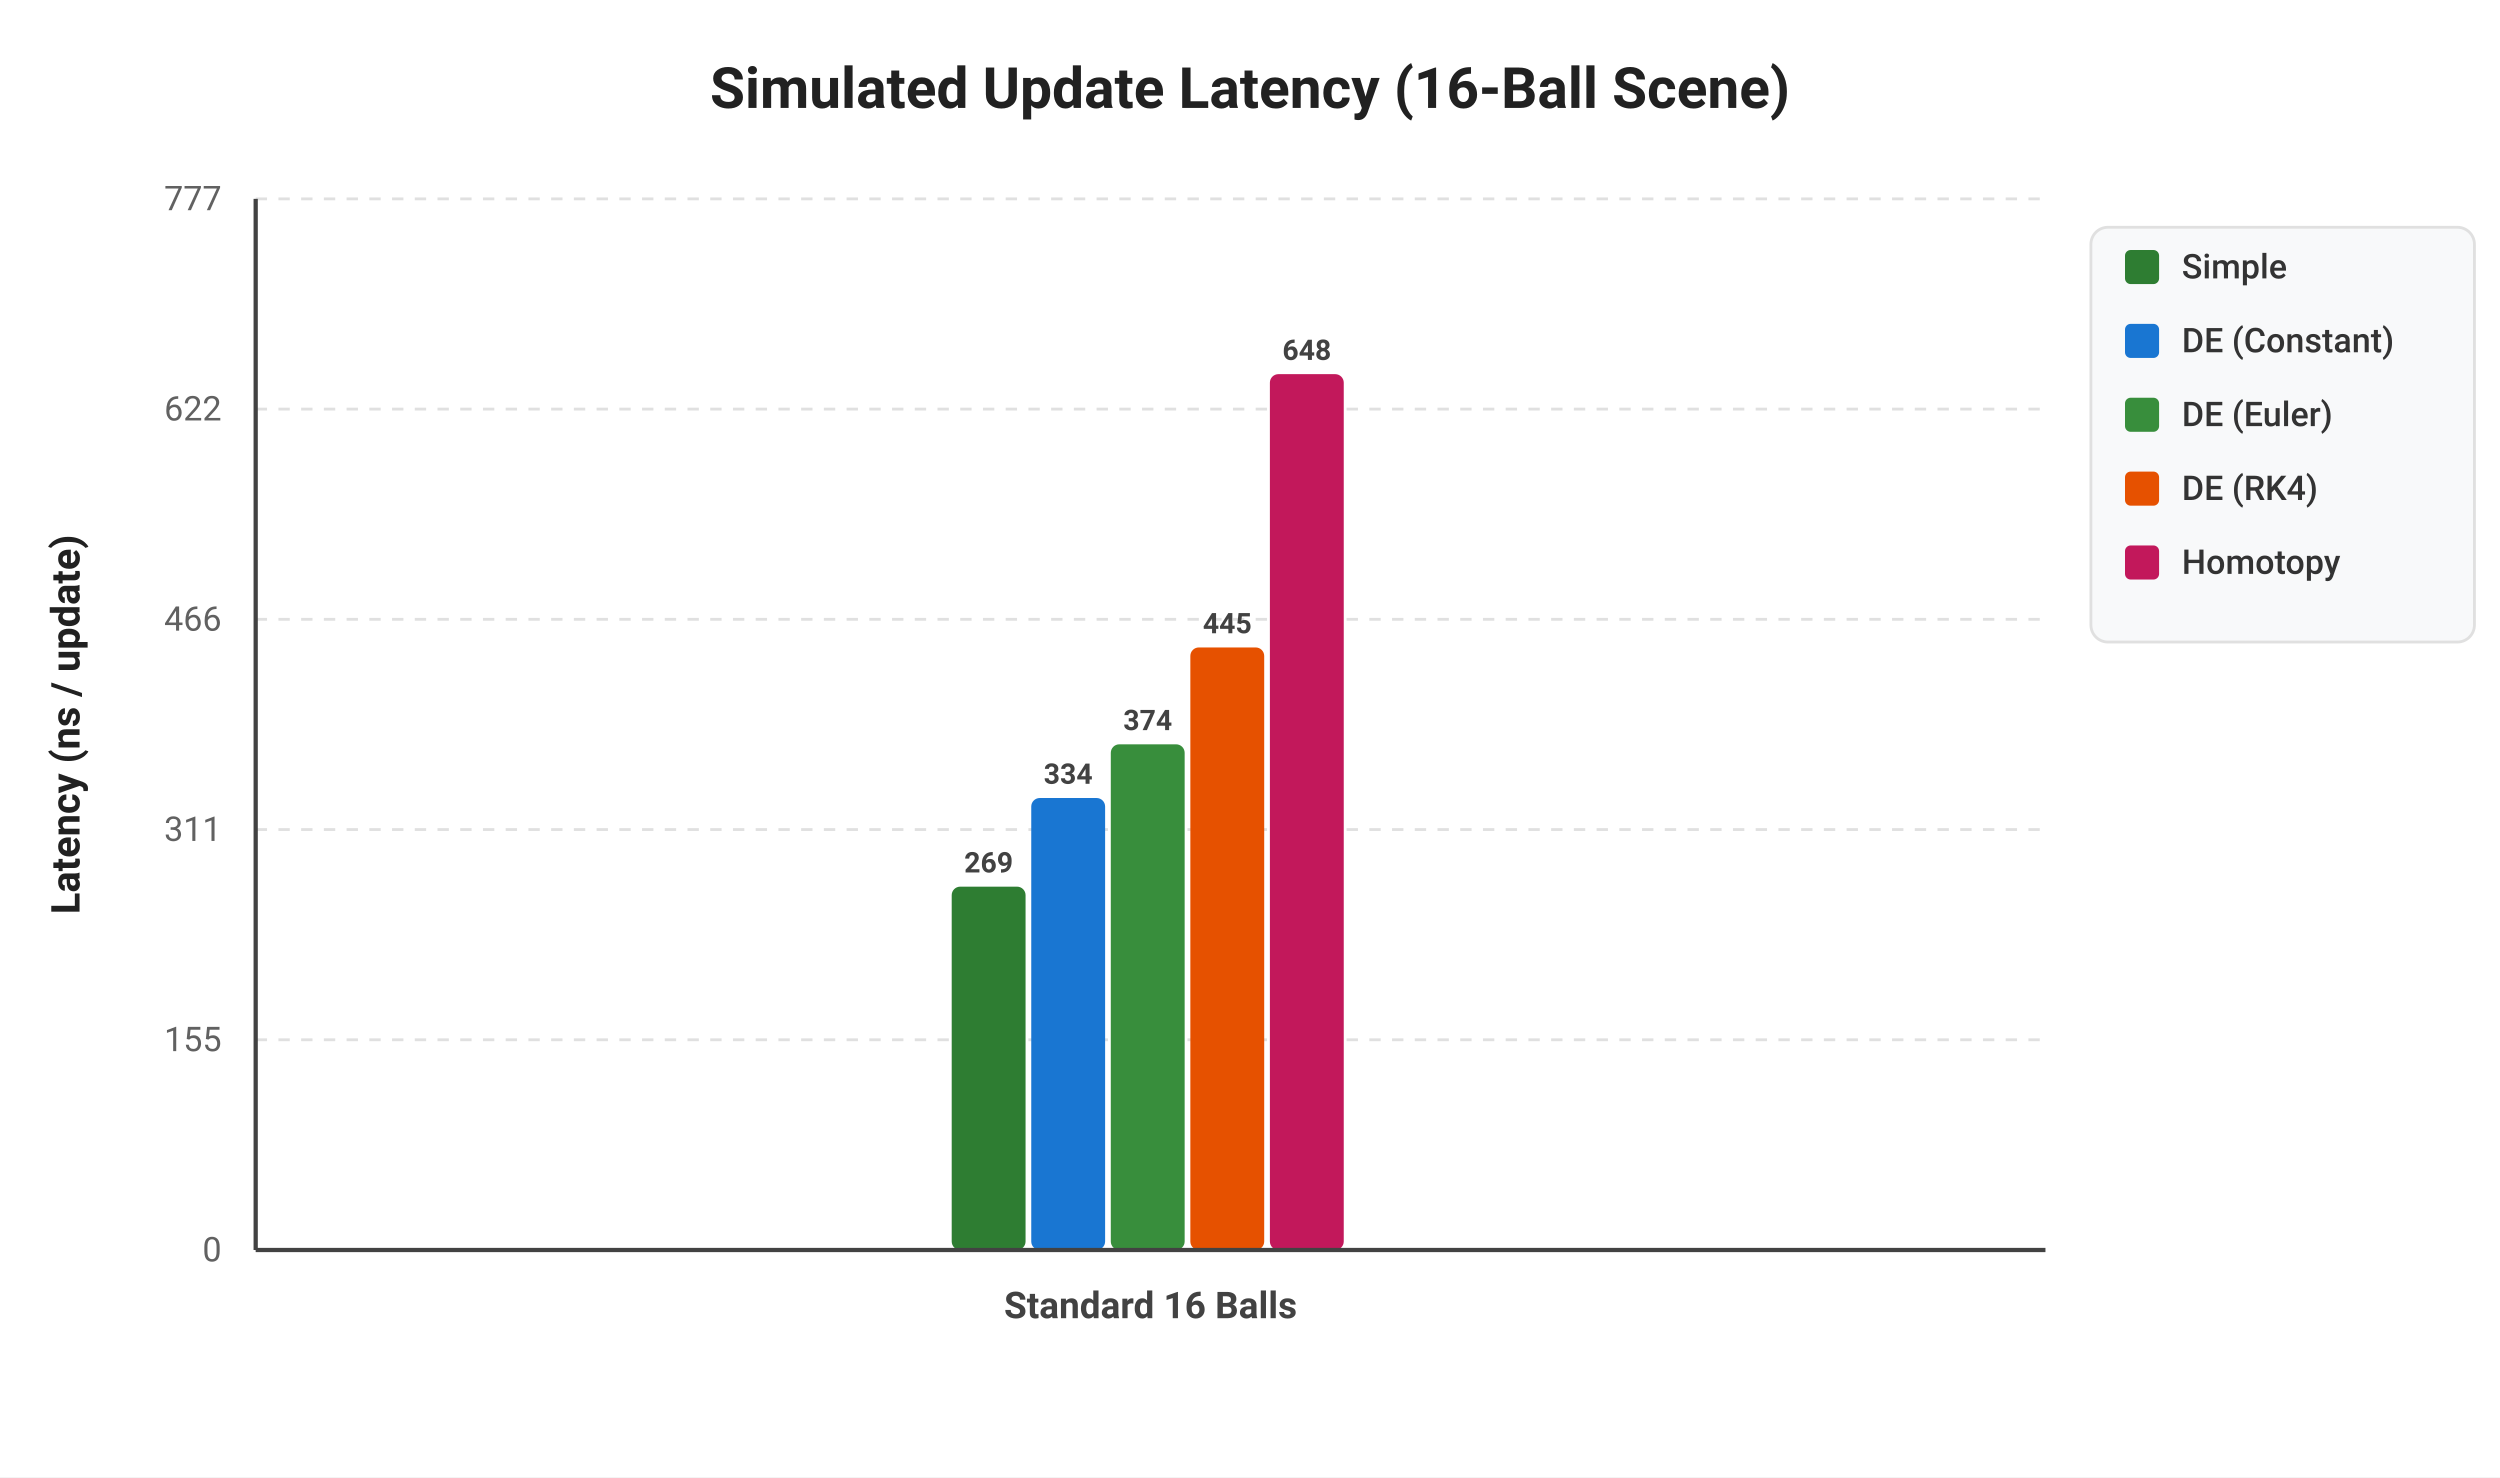
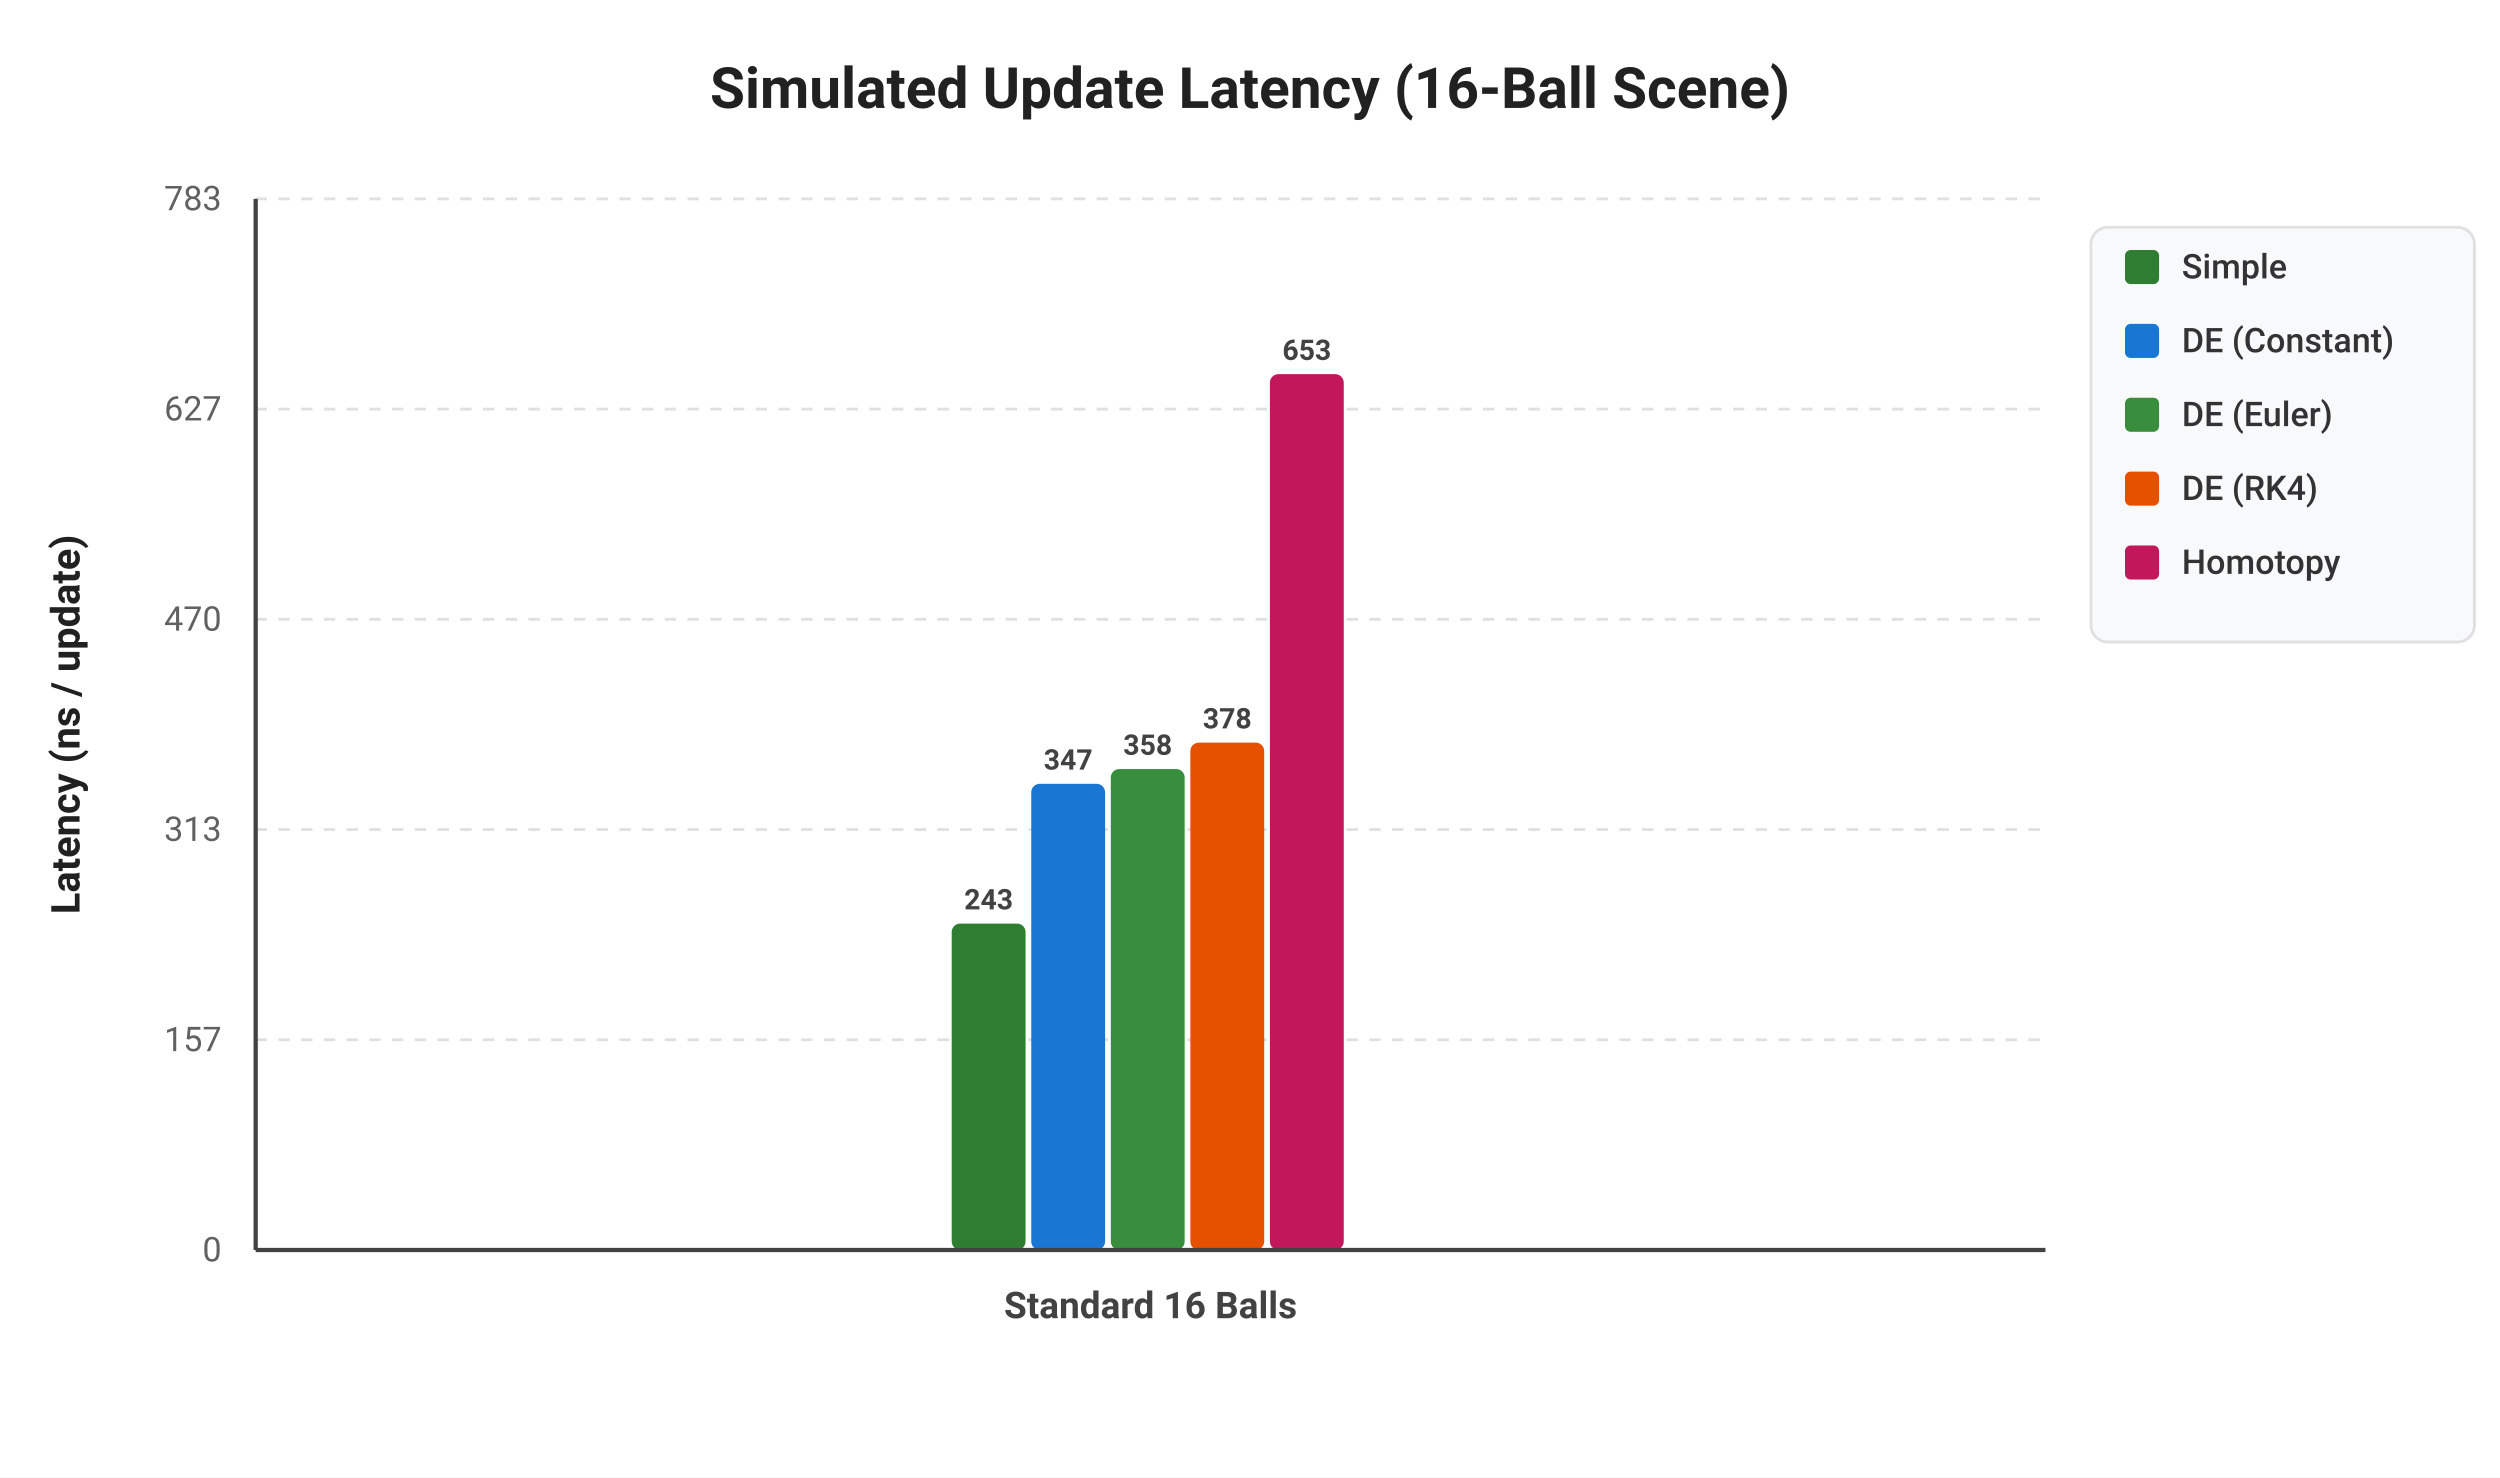
<svg xmlns="http://www.w3.org/2000/svg" width="880" height="520" viewBox="0 0 880 520" font-family="-apple-system, BlinkMacSystemFont, 'Segoe UI', Roboto, Helvetica, Arial, sans-serif">
  <rect width="100%" height="100%" fill="#FFFFFF" />
  <text x="440.0" y="38" text-anchor="middle" font-size="20" font-weight="bold" fill="#212121">Simulated Update Latency (16-Ball Scene)</text>
  <line x1="90" y1="440.0" x2="720" y2="440.0" stroke="#E0E0E0" stroke-width="1" stroke-dasharray="4,4" />
  <text x="78" y="444.0" text-anchor="end" font-size="12" fill="#616161">0</text>
  <line x1="90" y1="366.0" x2="720" y2="366.0" stroke="#E0E0E0" stroke-width="1" stroke-dasharray="4,4" />
-   <text x="78" y="370.0" text-anchor="end" font-size="12" fill="#616161">155</text>
+   <text x="78" y="370.0" text-anchor="end" font-size="12" fill="#616161">157</text>
  <line x1="90" y1="292.0" x2="720" y2="292.0" stroke="#E0E0E0" stroke-width="1" stroke-dasharray="4,4" />
-   <text x="78" y="296.0" text-anchor="end" font-size="12" fill="#616161">311</text>
+   <text x="78" y="296.0" text-anchor="end" font-size="12" fill="#616161">313</text>
  <line x1="90" y1="218" x2="720" y2="218" stroke="#E0E0E0" stroke-width="1" stroke-dasharray="4,4" />
-   <text x="78" y="222" text-anchor="end" font-size="12" fill="#616161">466</text>
+   <text x="78" y="222" text-anchor="end" font-size="12" fill="#616161">470</text>
  <line x1="90" y1="144.0" x2="720" y2="144.0" stroke="#E0E0E0" stroke-width="1" stroke-dasharray="4,4" />
-   <text x="78" y="148.0" text-anchor="end" font-size="12" fill="#616161">622</text>
+   <text x="78" y="148.0" text-anchor="end" font-size="12" fill="#616161">627</text>
  <line x1="90" y1="70.0" x2="720" y2="70.0" stroke="#E0E0E0" stroke-width="1" stroke-dasharray="4,4" />
-   <text x="78" y="74.0" text-anchor="end" font-size="12" fill="#616161">777</text>
+   <text x="78" y="74.0" text-anchor="end" font-size="12" fill="#616161">783</text>
  <text x="405.0" y="464" text-anchor="middle" font-size="13" font-weight="600" fill="#424242">Standard 16 Balls</text>
-   <rect x="335.0" y="312.1" width="26.0" height="127.9" rx="3" fill="#2E7D32" />
-   <text x="348.0" y="307.1" text-anchor="middle" font-size="10" font-weight="bold" fill="#424242">269</text>
-   <rect x="363.0" y="280.9" width="26.0" height="159.1" rx="3" fill="#1976D2" />
-   <text x="376.0" y="275.9" text-anchor="middle" font-size="10" font-weight="bold" fill="#424242">334</text>
-   <rect x="391.0" y="262.0" width="26.0" height="178.0" rx="3" fill="#388E3C" />
-   <text x="404.0" y="257.0" text-anchor="middle" font-size="10" font-weight="bold" fill="#424242">374</text>
-   <rect x="419.0" y="227.9" width="26.0" height="212.1" rx="3" fill="#E65100" />
-   <text x="432.0" y="222.9" text-anchor="middle" font-size="10" font-weight="bold" fill="#424242">445</text>
+   <rect x="335.0" y="325.1" width="26.0" height="114.9" rx="3" fill="#2E7D32" />
+   <text x="348.0" y="320.1" text-anchor="middle" font-size="10" font-weight="bold" fill="#424242">243</text>
+   <rect x="363.0" y="275.9" width="26.0" height="164.1" rx="3" fill="#1976D2" />
+   <text x="376.0" y="270.9" text-anchor="middle" font-size="10" font-weight="bold" fill="#424242">347</text>
+   <rect x="391.0" y="270.7" width="26.0" height="169.3" rx="3" fill="#388E3C" />
+   <text x="404.0" y="265.7" text-anchor="middle" font-size="10" font-weight="bold" fill="#424242">358</text>
+   <rect x="419.0" y="261.4" width="26.0" height="178.6" rx="3" fill="#E65100" />
+   <text x="432.0" y="256.4" text-anchor="middle" font-size="10" font-weight="bold" fill="#424242">378</text>
  <rect x="447.0" y="131.7" width="26.0" height="308.3" rx="3" fill="#C2185B" />
-   <text x="460.0" y="126.7" text-anchor="middle" font-size="10" font-weight="bold" fill="#424242">648</text>
+   <text x="460.0" y="126.7" text-anchor="middle" font-size="10" font-weight="bold" fill="#424242">653</text>
  <line x1="90" y1="70" x2="90" y2="440" stroke="#424242" stroke-width="1.5" />
  <line x1="90" y1="440" x2="720" y2="440" stroke="#424242" stroke-width="1.5" />
  <text transform="rotate(-90)" x="-255.0" y="28" text-anchor="middle" font-size="14" font-weight="600" fill="#212121">Latency (ns / update)</text>
  <rect x="736" y="80" width="135" height="146" rx="6" fill="#F8F9FA" stroke="#E0E0E0" stroke-width="1" />
  <rect x="748" y="88" width="12" height="12" rx="2" fill="#2E7D32" />
  <text x="768" y="98" font-size="12" font-weight="500" fill="#333333">Simple</text>
  <rect x="748" y="114" width="12" height="12" rx="2" fill="#1976D2" />
  <text x="768" y="124" font-size="12" font-weight="500" fill="#333333">DE (Constant)</text>
  <rect x="748" y="140" width="12" height="12" rx="2" fill="#388E3C" />
  <text x="768" y="150" font-size="12" font-weight="500" fill="#333333">DE (Euler)</text>
  <rect x="748" y="166" width="12" height="12" rx="2" fill="#E65100" />
  <text x="768" y="176" font-size="12" font-weight="500" fill="#333333">DE (RK4)</text>
  <rect x="748" y="192" width="12" height="12" rx="2" fill="#C2185B" />
  <text x="768" y="202" font-size="12" font-weight="500" fill="#333333">Homotopy</text>
</svg>
